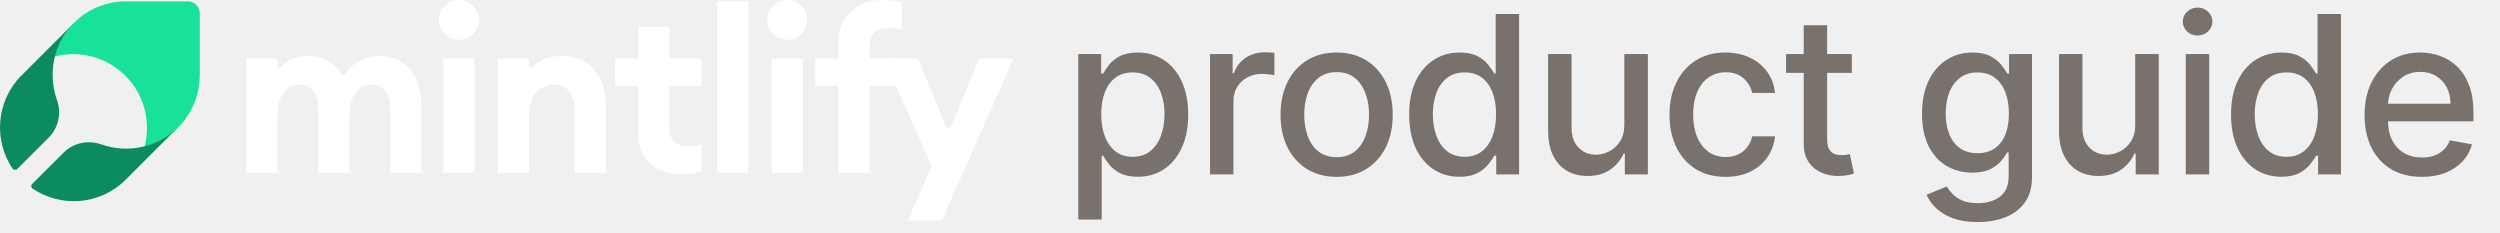
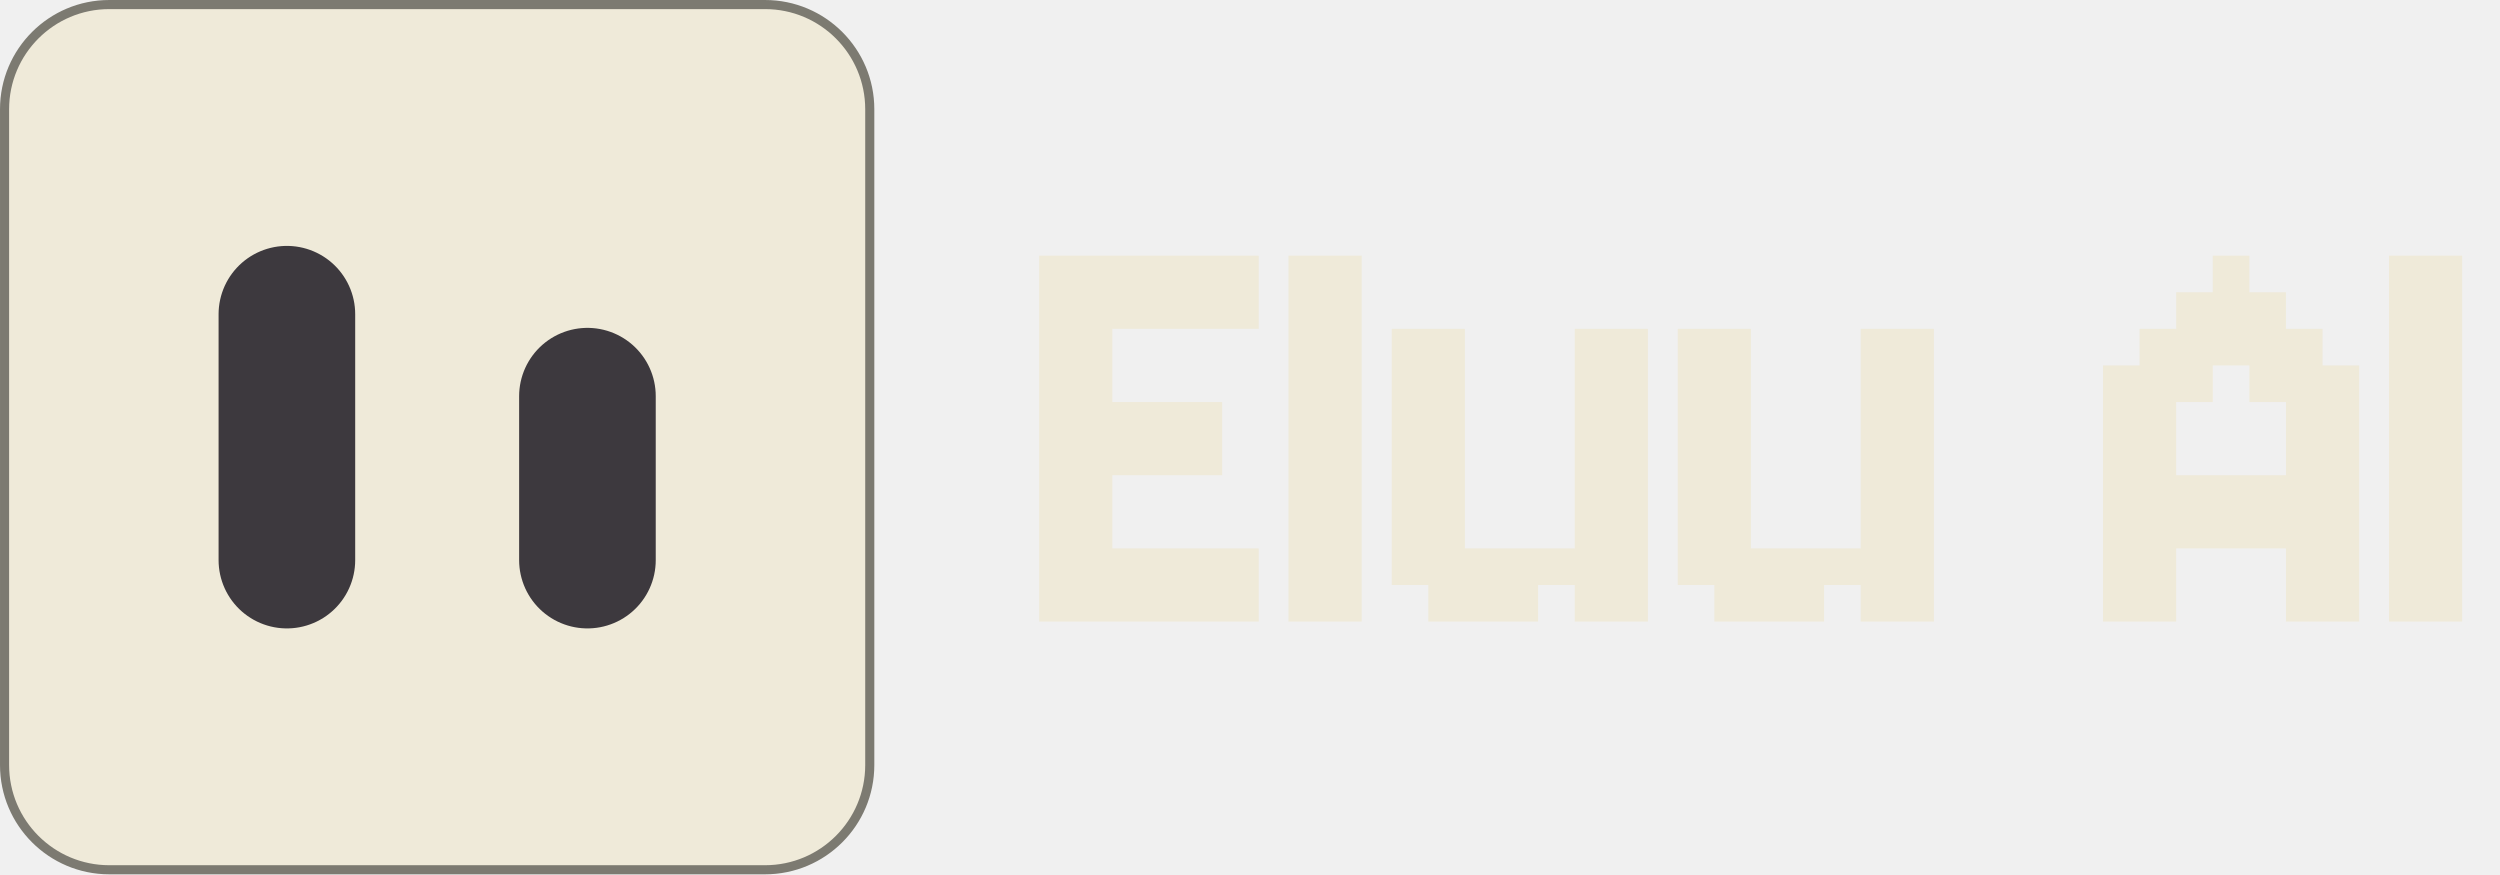
- <svg xmlns="http://www.w3.org/2000/svg" width="204" height="19" viewBox="0 0 204 19" fill="none">
-   <path d="M76.846 18H74.066L76.025 13.579L72.108 4.775H74.906L77.176 10.266C77.26 10.469 77.549 10.469 77.632 10.265L79.886 4.775H82.703L76.846 18Z" fill="white" />
-   <path d="M68.404 14.101V7.013H66.52V4.775H68.404V3.563C68.404 2.456 68.74 1.585 69.411 0.951C70.082 0.317 70.934 0 71.966 0C72.601 0 73.141 0.068 73.589 0.205V2.462C73.291 2.35 72.943 2.294 72.545 2.294C71.985 2.294 71.581 2.419 71.332 2.667C71.084 2.904 70.959 3.308 70.959 3.88V4.775H73.589V7.013H70.959V14.101H68.404Z" fill="white" />
-   <path d="M64.234 3.246C63.798 3.246 63.419 3.09 63.096 2.779C62.773 2.456 62.611 2.07 62.611 1.623C62.611 1.175 62.773 0.796 63.096 0.485C63.419 0.162 63.798 0 64.234 0C64.694 0 65.079 0.162 65.39 0.485C65.713 0.796 65.875 1.175 65.875 1.623C65.875 2.07 65.713 2.456 65.39 2.779C65.079 3.09 64.694 3.246 64.234 3.246ZM62.965 14.101V4.775H65.521V14.101H62.965Z" fill="white" />
-   <path d="M58.516 14.101V0.112H61.071V14.101H58.516Z" fill="white" />
-   <path d="M55.629 14.213C54.584 14.213 53.726 13.927 53.055 13.355C52.396 12.771 52.066 11.932 52.066 10.837V7.013H50.182V4.775H52.066V2.182H54.621V4.775H57.252V7.013H54.621V10.334C54.621 10.906 54.746 11.316 54.995 11.565C55.243 11.801 55.647 11.919 56.207 11.919C56.605 11.919 56.953 11.863 57.252 11.751V14.008C56.804 14.145 56.263 14.213 55.629 14.213Z" fill="white" />
-   <path d="M40.618 14.102V4.775H43.173V5.436C43.173 5.558 43.339 5.612 43.42 5.521C43.989 4.887 44.796 4.57 45.84 4.57C46.96 4.57 47.836 4.943 48.471 5.689C49.117 6.423 49.441 7.405 49.441 8.636V14.102H46.885V9.065C46.885 8.381 46.742 7.853 46.456 7.48C46.17 7.094 45.766 6.902 45.244 6.902C44.622 6.902 44.118 7.126 43.733 7.573C43.36 8.021 43.173 8.68 43.173 9.55V14.102H40.618Z" fill="white" />
-   <path d="M37.436 3.246C37.001 3.246 36.622 3.09 36.298 2.779C35.975 2.456 35.813 2.07 35.813 1.623C35.813 1.175 35.975 0.796 36.298 0.485C36.622 0.162 37.001 0 37.436 0C37.896 0 38.282 0.162 38.593 0.485C38.916 0.796 39.078 1.175 39.078 1.623C39.078 2.07 38.916 2.456 38.593 2.779C38.282 3.09 37.896 3.246 37.436 3.246ZM36.168 14.101V4.775H38.723V14.101H36.168Z" fill="white" />
-   <path d="M31.83 14.102V9.121C31.83 7.642 31.345 6.902 30.375 6.902C29.815 6.902 29.367 7.113 29.032 7.536C28.708 7.959 28.534 8.587 28.509 9.42V14.102H25.954V9.121C25.954 7.642 25.469 6.902 24.499 6.902C23.927 6.902 23.473 7.126 23.137 7.573C22.802 8.021 22.634 8.68 22.634 9.55V14.102H20.078V4.775H22.634V5.443C22.634 5.564 22.797 5.618 22.877 5.527C23.44 4.889 24.186 4.57 25.115 4.57C26.341 4.57 27.266 5.075 27.889 6.084C27.941 6.168 28.068 6.167 28.12 6.082C28.389 5.644 28.761 5.296 29.237 5.036C29.784 4.726 30.337 4.57 30.897 4.57C32.004 4.57 32.862 4.937 33.471 5.671C34.08 6.404 34.385 7.412 34.385 8.692V14.102H31.83Z" fill="white" />
-   <path d="M16.305 6.139V1.086C16.305 0.544 15.865 0.112 15.331 0.112H10.281C9.488 0.112 8.702 0.269 7.972 0.568C7.242 0.874 6.574 1.314 6.016 1.88L5.977 1.919C5.239 2.666 4.713 3.593 4.446 4.614C4.925 4.488 5.419 4.426 5.914 4.418C7.234 4.402 8.53 4.826 9.582 5.62C10.532 6.327 11.255 7.301 11.648 8.425C12.056 9.564 12.103 10.806 11.797 11.977C12.81 11.71 13.745 11.183 14.491 10.444L14.53 10.405C15.088 9.847 15.535 9.179 15.842 8.449C16.148 7.718 16.297 6.932 16.297 6.139H16.305Z" fill="#18E299" />
-   <path d="M4.295 6.053C4.303 4.503 4.921 3.016 6.008 1.904L1.807 6.108C1.791 6.124 1.775 6.131 1.76 6.147C0.735 7.165 0.117 8.527 0.015 9.967C-0.079 11.313 0.273 12.644 1.024 13.756C1.096 13.862 1.29 13.897 1.4 13.795L3.974 11.227C4.78 10.421 5.03 9.223 4.647 8.151C4.404 7.486 4.287 6.773 4.295 6.053Z" fill="#0C8C5E" />
-   <path d="M14.506 10.406C13.7 11.196 12.69 11.744 11.595 11.987C10.492 12.23 9.349 12.159 8.285 11.784C8.285 11.784 8.277 11.784 8.27 11.784C7.198 11.4 6.001 11.65 5.195 12.449L2.62 15.016C2.511 15.126 2.527 15.306 2.66 15.392C3.771 16.136 5.101 16.496 6.447 16.402C7.886 16.3 9.24 15.682 10.265 14.656L10.304 14.617L14.506 10.414V10.406Z" fill="#0C8C5E" />
-   <path d="M87.987 17.914V4.414H89.854V6.006H90.014C90.124 5.801 90.284 5.565 90.493 5.296C90.702 5.028 90.992 4.793 91.362 4.593C91.733 4.389 92.223 4.286 92.833 4.286C93.625 4.286 94.333 4.487 94.955 4.887C95.577 5.288 96.065 5.865 96.418 6.62C96.776 7.374 96.956 8.281 96.956 9.343C96.956 10.404 96.779 11.313 96.425 12.072C96.071 12.826 95.585 13.408 94.968 13.817C94.35 14.222 93.644 14.424 92.852 14.424C92.255 14.424 91.767 14.324 91.388 14.124C91.013 13.924 90.719 13.689 90.506 13.421C90.293 13.152 90.129 12.914 90.014 12.705H89.899V17.914H87.987ZM89.86 9.323C89.86 10.014 89.96 10.619 90.161 11.139C90.361 11.659 90.651 12.066 91.03 12.36C91.409 12.649 91.874 12.794 92.424 12.794C92.995 12.794 93.472 12.643 93.855 12.34C94.239 12.034 94.529 11.618 94.725 11.094C94.925 10.57 95.025 9.98 95.025 9.323C95.025 8.676 94.927 8.094 94.731 7.578C94.539 7.063 94.249 6.656 93.862 6.357C93.478 6.059 92.999 5.91 92.424 5.91C91.87 5.91 91.401 6.053 91.017 6.338C90.638 6.624 90.35 7.022 90.154 7.534C89.958 8.045 89.86 8.642 89.86 9.323ZM98.737 14.232V4.414H100.584V5.974H100.686C100.865 5.445 101.181 5.03 101.632 4.727C102.088 4.421 102.604 4.267 103.179 4.267C103.299 4.267 103.439 4.271 103.601 4.28C103.767 4.289 103.897 4.299 103.991 4.312V6.14C103.914 6.119 103.778 6.095 103.582 6.07C103.386 6.04 103.19 6.025 102.994 6.025C102.542 6.025 102.14 6.121 101.786 6.313C101.436 6.5 101.159 6.762 100.955 7.099C100.75 7.431 100.648 7.811 100.648 8.237V14.232H98.737ZM109.069 14.431C108.149 14.431 107.345 14.22 106.659 13.798C105.973 13.376 105.441 12.786 105.061 12.027C104.682 11.269 104.492 10.382 104.492 9.368C104.492 8.35 104.682 7.459 105.061 6.696C105.441 5.933 105.973 5.341 106.659 4.919C107.345 4.497 108.149 4.286 109.069 4.286C109.99 4.286 110.793 4.497 111.479 4.919C112.165 5.341 112.698 5.933 113.077 6.696C113.456 7.459 113.646 8.35 113.646 9.368C113.646 10.382 113.456 11.269 113.077 12.027C112.698 12.786 112.165 13.376 111.479 13.798C110.793 14.22 109.99 14.431 109.069 14.431ZM109.076 12.826C109.672 12.826 110.166 12.668 110.558 12.353C110.95 12.038 111.24 11.618 111.428 11.094C111.62 10.57 111.715 9.992 111.715 9.362C111.715 8.735 111.62 8.16 111.428 7.636C111.24 7.107 110.95 6.683 110.558 6.364C110.166 6.044 109.672 5.884 109.076 5.884C108.475 5.884 107.976 6.044 107.58 6.364C107.188 6.683 106.896 7.107 106.704 7.636C106.517 8.16 106.423 8.735 106.423 9.362C106.423 9.992 106.517 10.57 106.704 11.094C106.896 11.618 107.188 12.038 107.58 12.353C107.976 12.668 108.475 12.826 109.076 12.826ZM119.095 14.424C118.302 14.424 117.595 14.222 116.972 13.817C116.355 13.408 115.869 12.826 115.515 12.072C115.166 11.313 114.991 10.404 114.991 9.343C114.991 8.281 115.168 7.374 115.521 6.62C115.879 5.865 116.369 5.288 116.992 4.887C117.614 4.487 118.319 4.286 119.107 4.286C119.717 4.286 120.207 4.389 120.578 4.593C120.953 4.793 121.242 5.028 121.447 5.296C121.656 5.565 121.818 5.801 121.933 6.006H122.048V1.142H123.959V14.232H122.092V12.705H121.933C121.818 12.914 121.651 13.152 121.434 13.421C121.221 13.689 120.927 13.924 120.552 14.124C120.177 14.324 119.691 14.424 119.095 14.424ZM119.516 12.794C120.066 12.794 120.531 12.649 120.91 12.36C121.293 12.066 121.583 11.659 121.779 11.139C121.98 10.619 122.08 10.014 122.08 9.323C122.08 8.642 121.982 8.045 121.786 7.534C121.59 7.022 121.302 6.624 120.923 6.338C120.543 6.053 120.075 5.91 119.516 5.91C118.941 5.91 118.462 6.059 118.078 6.357C117.695 6.656 117.405 7.063 117.209 7.578C117.017 8.094 116.921 8.676 116.921 9.323C116.921 9.98 117.019 10.57 117.215 11.094C117.411 11.618 117.701 12.034 118.085 12.34C118.472 12.643 118.95 12.794 119.516 12.794ZM132.546 10.161V4.414H134.464V14.232H132.585V12.532H132.482C132.256 13.056 131.894 13.493 131.396 13.842C130.901 14.188 130.286 14.36 129.548 14.36C128.918 14.36 128.359 14.222 127.874 13.945C127.392 13.664 127.013 13.248 126.736 12.698C126.463 12.149 126.327 11.469 126.327 10.659V4.414H128.238V10.429C128.238 11.098 128.423 11.631 128.794 12.027C129.165 12.424 129.646 12.622 130.239 12.622C130.597 12.622 130.952 12.532 131.306 12.353C131.664 12.174 131.96 11.904 132.195 11.541C132.433 11.179 132.55 10.719 132.546 10.161ZM140.807 14.431C139.857 14.431 139.039 14.215 138.353 13.785C137.671 13.35 137.147 12.752 136.78 11.989C136.414 11.226 136.231 10.352 136.231 9.368C136.231 8.371 136.418 7.491 136.793 6.728C137.168 5.961 137.697 5.362 138.378 4.932C139.06 4.502 139.864 4.286 140.788 4.286C141.534 4.286 142.199 4.425 142.783 4.702C143.366 4.975 143.837 5.358 144.195 5.852C144.557 6.347 144.773 6.924 144.841 7.585H142.981C142.878 7.124 142.644 6.728 142.278 6.396C141.915 6.063 141.43 5.897 140.82 5.897C140.288 5.897 139.821 6.038 139.42 6.319C139.024 6.596 138.715 6.992 138.494 7.508C138.272 8.019 138.161 8.624 138.161 9.323C138.161 10.039 138.27 10.657 138.487 11.177C138.704 11.697 139.011 12.1 139.408 12.385C139.808 12.671 140.279 12.813 140.82 12.813C141.182 12.813 141.511 12.747 141.805 12.615C142.103 12.479 142.352 12.285 142.552 12.034C142.757 11.782 142.9 11.48 142.981 11.126H144.841C144.773 11.761 144.566 12.328 144.221 12.826C143.876 13.325 143.413 13.717 142.834 14.002C142.258 14.288 141.583 14.431 140.807 14.431ZM151.108 4.414V5.948H145.745V4.414H151.108ZM147.183 2.062H149.094V11.35C149.094 11.72 149.15 11.999 149.26 12.187C149.371 12.37 149.514 12.496 149.689 12.564C149.868 12.628 150.062 12.66 150.27 12.66C150.424 12.66 150.558 12.649 150.673 12.628C150.788 12.607 150.878 12.59 150.942 12.577L151.287 14.156C151.176 14.198 151.018 14.241 150.814 14.284C150.609 14.33 150.354 14.356 150.047 14.36C149.544 14.369 149.075 14.279 148.64 14.092C148.206 13.904 147.854 13.614 147.586 13.223C147.317 12.83 147.183 12.338 147.183 11.746V2.062ZM161.382 18.119C160.602 18.119 159.931 18.017 159.369 17.812C158.81 17.607 158.354 17.337 158.001 17C157.647 16.663 157.383 16.295 157.208 15.894L158.851 15.217C158.966 15.404 159.119 15.602 159.311 15.811C159.507 16.024 159.771 16.205 160.104 16.355C160.44 16.504 160.873 16.578 161.401 16.578C162.126 16.578 162.724 16.401 163.197 16.048C163.67 15.698 163.907 15.14 163.907 14.373V12.443H163.786C163.67 12.652 163.504 12.884 163.287 13.139C163.074 13.395 162.78 13.617 162.405 13.804C162.03 13.992 161.542 14.085 160.941 14.085C160.166 14.085 159.467 13.904 158.844 13.542C158.227 13.176 157.737 12.636 157.374 11.925C157.016 11.209 156.837 10.329 156.837 9.285C156.837 8.241 157.014 7.346 157.368 6.6C157.726 5.855 158.216 5.284 158.838 4.887C159.46 4.487 160.166 4.286 160.954 4.286C161.563 4.286 162.055 4.389 162.43 4.593C162.805 4.793 163.097 5.028 163.306 5.296C163.519 5.565 163.683 5.801 163.798 6.006H163.939V4.414H165.812V14.45C165.812 15.293 165.616 15.986 165.224 16.527C164.832 17.068 164.301 17.469 163.632 17.729C162.967 17.989 162.217 18.119 161.382 18.119ZM161.363 12.5C161.913 12.5 162.377 12.372 162.756 12.117C163.14 11.857 163.43 11.486 163.626 11.004C163.826 10.519 163.926 9.937 163.926 9.259C163.926 8.599 163.828 8.017 163.632 7.514C163.436 7.012 163.148 6.62 162.769 6.338C162.39 6.053 161.921 5.91 161.363 5.91C160.788 5.91 160.308 6.059 159.925 6.357C159.541 6.651 159.251 7.052 159.055 7.559C158.864 8.066 158.768 8.633 158.768 9.259C158.768 9.903 158.866 10.467 159.062 10.953C159.258 11.439 159.548 11.818 159.931 12.091C160.319 12.364 160.796 12.5 161.363 12.5ZM174.234 10.161V4.414H176.152V14.232H174.273V12.532H174.171C173.945 13.056 173.582 13.493 173.084 13.842C172.59 14.188 171.974 14.36 171.237 14.36C170.606 14.36 170.048 14.222 169.562 13.945C169.08 13.664 168.701 13.248 168.424 12.698C168.151 12.149 168.015 11.469 168.015 10.659V4.414H169.926V10.429C169.926 11.098 170.112 11.631 170.482 12.027C170.853 12.424 171.335 12.622 171.927 12.622C172.285 12.622 172.641 12.532 172.994 12.353C173.352 12.174 173.649 11.904 173.883 11.541C174.122 11.179 174.239 10.719 174.234 10.161ZM178.36 14.232V4.414H180.271V14.232H178.36ZM179.325 2.899C178.993 2.899 178.707 2.789 178.469 2.567C178.234 2.341 178.117 2.073 178.117 1.762C178.117 1.446 178.234 1.178 178.469 0.956C178.707 0.73 178.993 0.617 179.325 0.617C179.658 0.617 179.941 0.73 180.175 0.956C180.414 1.178 180.533 1.446 180.533 1.762C180.533 2.073 180.414 2.341 180.175 2.567C179.941 2.789 179.658 2.899 179.325 2.899ZM186.158 14.424C185.365 14.424 184.658 14.222 184.036 13.817C183.418 13.408 182.932 12.826 182.578 12.072C182.229 11.313 182.054 10.404 182.054 9.343C182.054 8.281 182.231 7.374 182.585 6.62C182.943 5.865 183.433 5.288 184.055 4.887C184.677 4.487 185.382 4.286 186.171 4.286C186.78 4.286 187.27 4.389 187.641 4.593C188.016 4.793 188.306 5.028 188.51 5.296C188.719 5.565 188.881 5.801 188.996 6.006H189.111V1.142H191.022V14.232H189.156V12.705H188.996C188.881 12.914 188.715 13.152 188.497 13.421C188.284 13.689 187.99 13.924 187.615 14.124C187.24 14.324 186.755 14.424 186.158 14.424ZM186.58 12.794C187.13 12.794 187.594 12.649 187.973 12.36C188.357 12.066 188.647 11.659 188.843 11.139C189.043 10.619 189.143 10.014 189.143 9.323C189.143 8.642 189.045 8.045 188.849 7.534C188.653 7.022 188.365 6.624 187.986 6.338C187.607 6.053 187.138 5.91 186.58 5.91C186.005 5.91 185.525 6.059 185.142 6.357C184.758 6.656 184.468 7.063 184.272 7.578C184.081 8.094 183.985 8.676 183.985 9.323C183.985 9.98 184.083 10.57 184.279 11.094C184.475 11.618 184.764 12.034 185.148 12.34C185.536 12.643 186.013 12.794 186.58 12.794ZM197.622 14.431C196.654 14.431 195.821 14.224 195.122 13.81C194.428 13.393 193.891 12.807 193.512 12.053C193.137 11.294 192.949 10.406 192.949 9.387C192.949 8.382 193.137 7.495 193.512 6.728C193.891 5.961 194.419 5.362 195.097 4.932C195.779 4.502 196.575 4.286 197.487 4.286C198.041 4.286 198.578 4.378 199.098 4.561C199.618 4.745 200.085 5.032 200.498 5.424C200.911 5.816 201.237 6.325 201.476 6.952C201.715 7.574 201.834 8.33 201.834 9.221V9.899H194.029V8.467H199.961C199.961 7.964 199.859 7.519 199.654 7.131C199.45 6.739 199.162 6.43 198.791 6.204C198.425 5.978 197.994 5.865 197.5 5.865C196.963 5.865 196.494 5.997 196.094 6.262C195.698 6.521 195.391 6.862 195.173 7.284C194.96 7.702 194.854 8.156 194.854 8.646V9.764C194.854 10.421 194.969 10.979 195.199 11.439C195.433 11.899 195.759 12.251 196.177 12.494C196.595 12.732 197.083 12.852 197.641 12.852C198.003 12.852 198.333 12.801 198.632 12.698C198.93 12.592 199.188 12.434 199.405 12.225C199.622 12.017 199.789 11.759 199.904 11.452L201.713 11.778C201.568 12.31 201.308 12.777 200.933 13.178C200.562 13.574 200.095 13.883 199.533 14.105C198.975 14.322 198.338 14.431 197.622 14.431Z" fill="#78716C" />
+ <svg xmlns="http://www.w3.org/2000/svg" width="366" height="128" viewBox="0 0 366 128" fill="none">
+   <rect x="0.667" y="0.667" width="126.667" height="126.667" rx="15.333" fill="#EFEAD9" />
+   <rect x="0.667" y="0.667" width="126.667" height="126.667" rx="15.333" stroke="#7C7A71" stroke-width="1.333" />
+   <line x1="42" y1="46" x2="42" y2="82" stroke="#3D393E" stroke-width="20" stroke-linecap="round" />
+   <line x1="86" y1="82" x2="86" y2="58" stroke="#3D393E" stroke-width="20" stroke-linecap="round" />
+   <path d="M162.851 80.286H184.28V91H152.137V37.429H184.28V48.143H162.851V58.857H178.922V69.571H162.851V80.286ZM188.637 37.429H199.351V91H188.637V37.429ZM225.179 91H209.107V85.643H203.75V48.143H214.464V80.286H230.536V48.143H241.25V91H230.536V85.643H225.179V91ZM267.05 91H250.978V85.643H245.621V48.143H256.335V80.286H272.407V48.143H283.121V91H272.407V85.643H267.05V91ZM307.879 53.5H313.236V48.143H318.593V42.786H323.95V37.429H329.307V42.786H334.665V48.143H340.022V53.5H345.379V91H334.665V80.286H318.593V91H307.879V53.5ZM318.593 69.571H334.665V58.857H329.307V53.5H323.95V58.857H318.593V69.571ZM349.75 37.429H360.464V91H349.75V37.429Z" fill="#EFEAD9" />
</svg>
